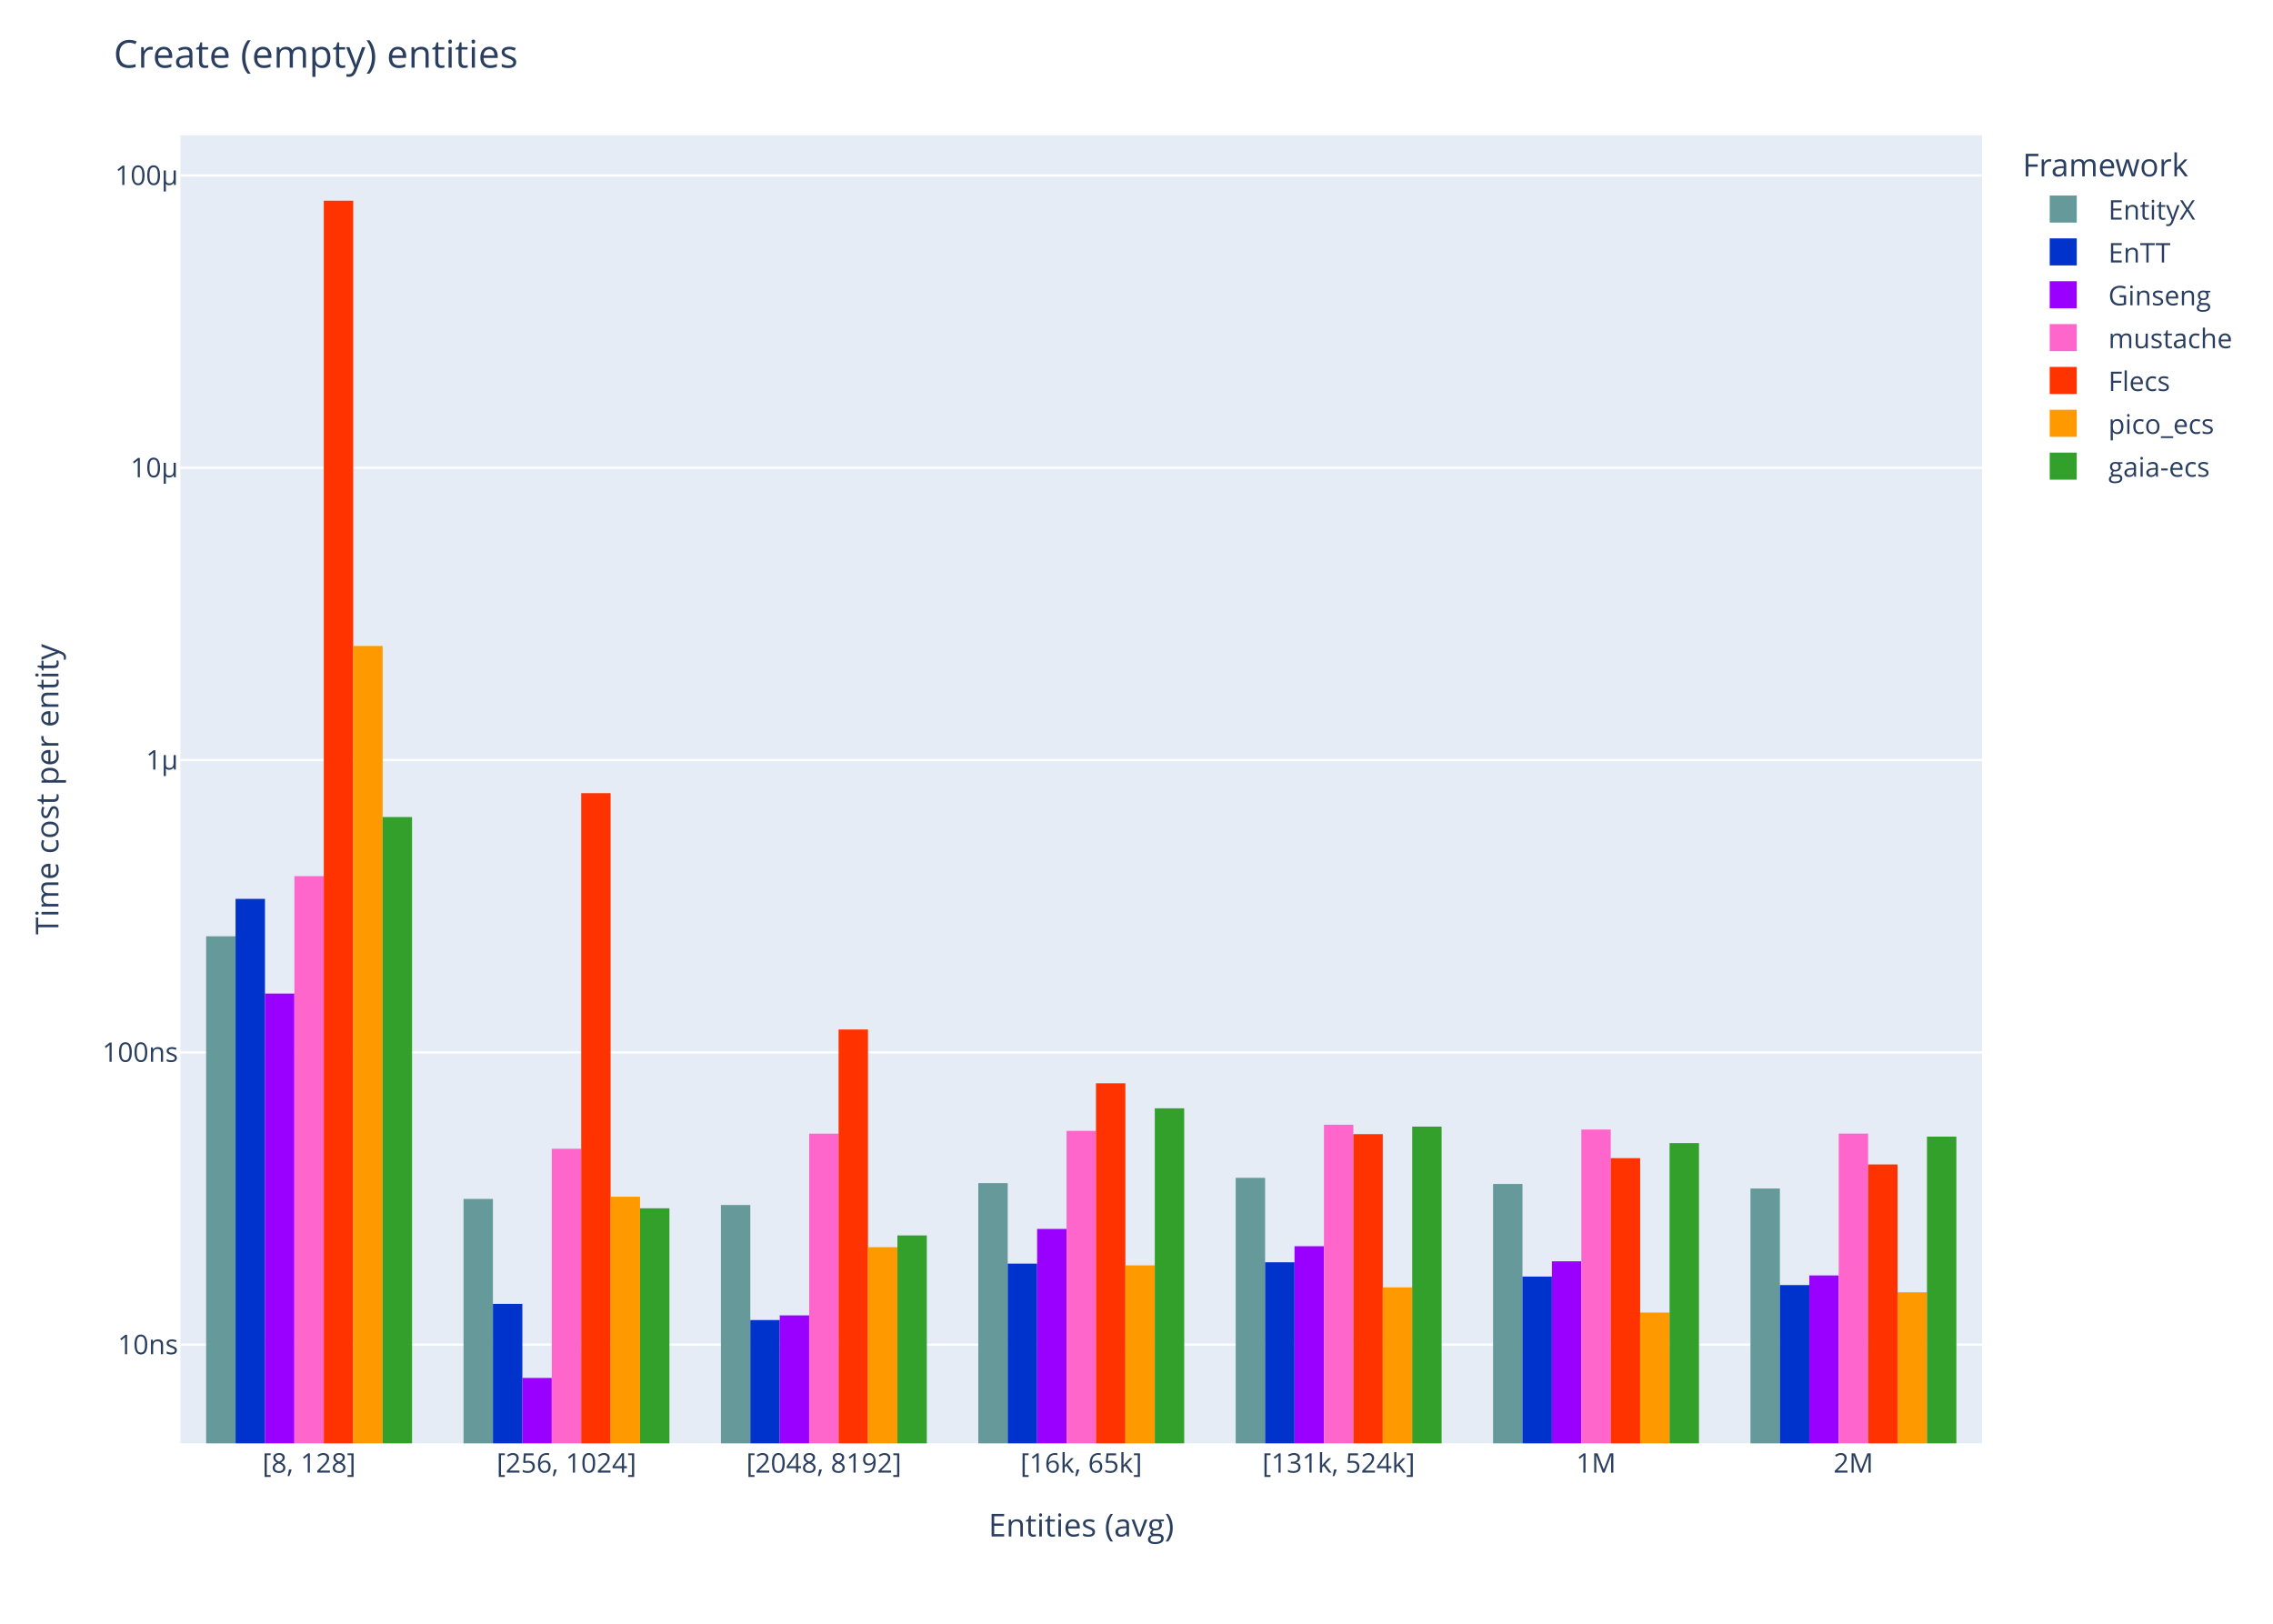
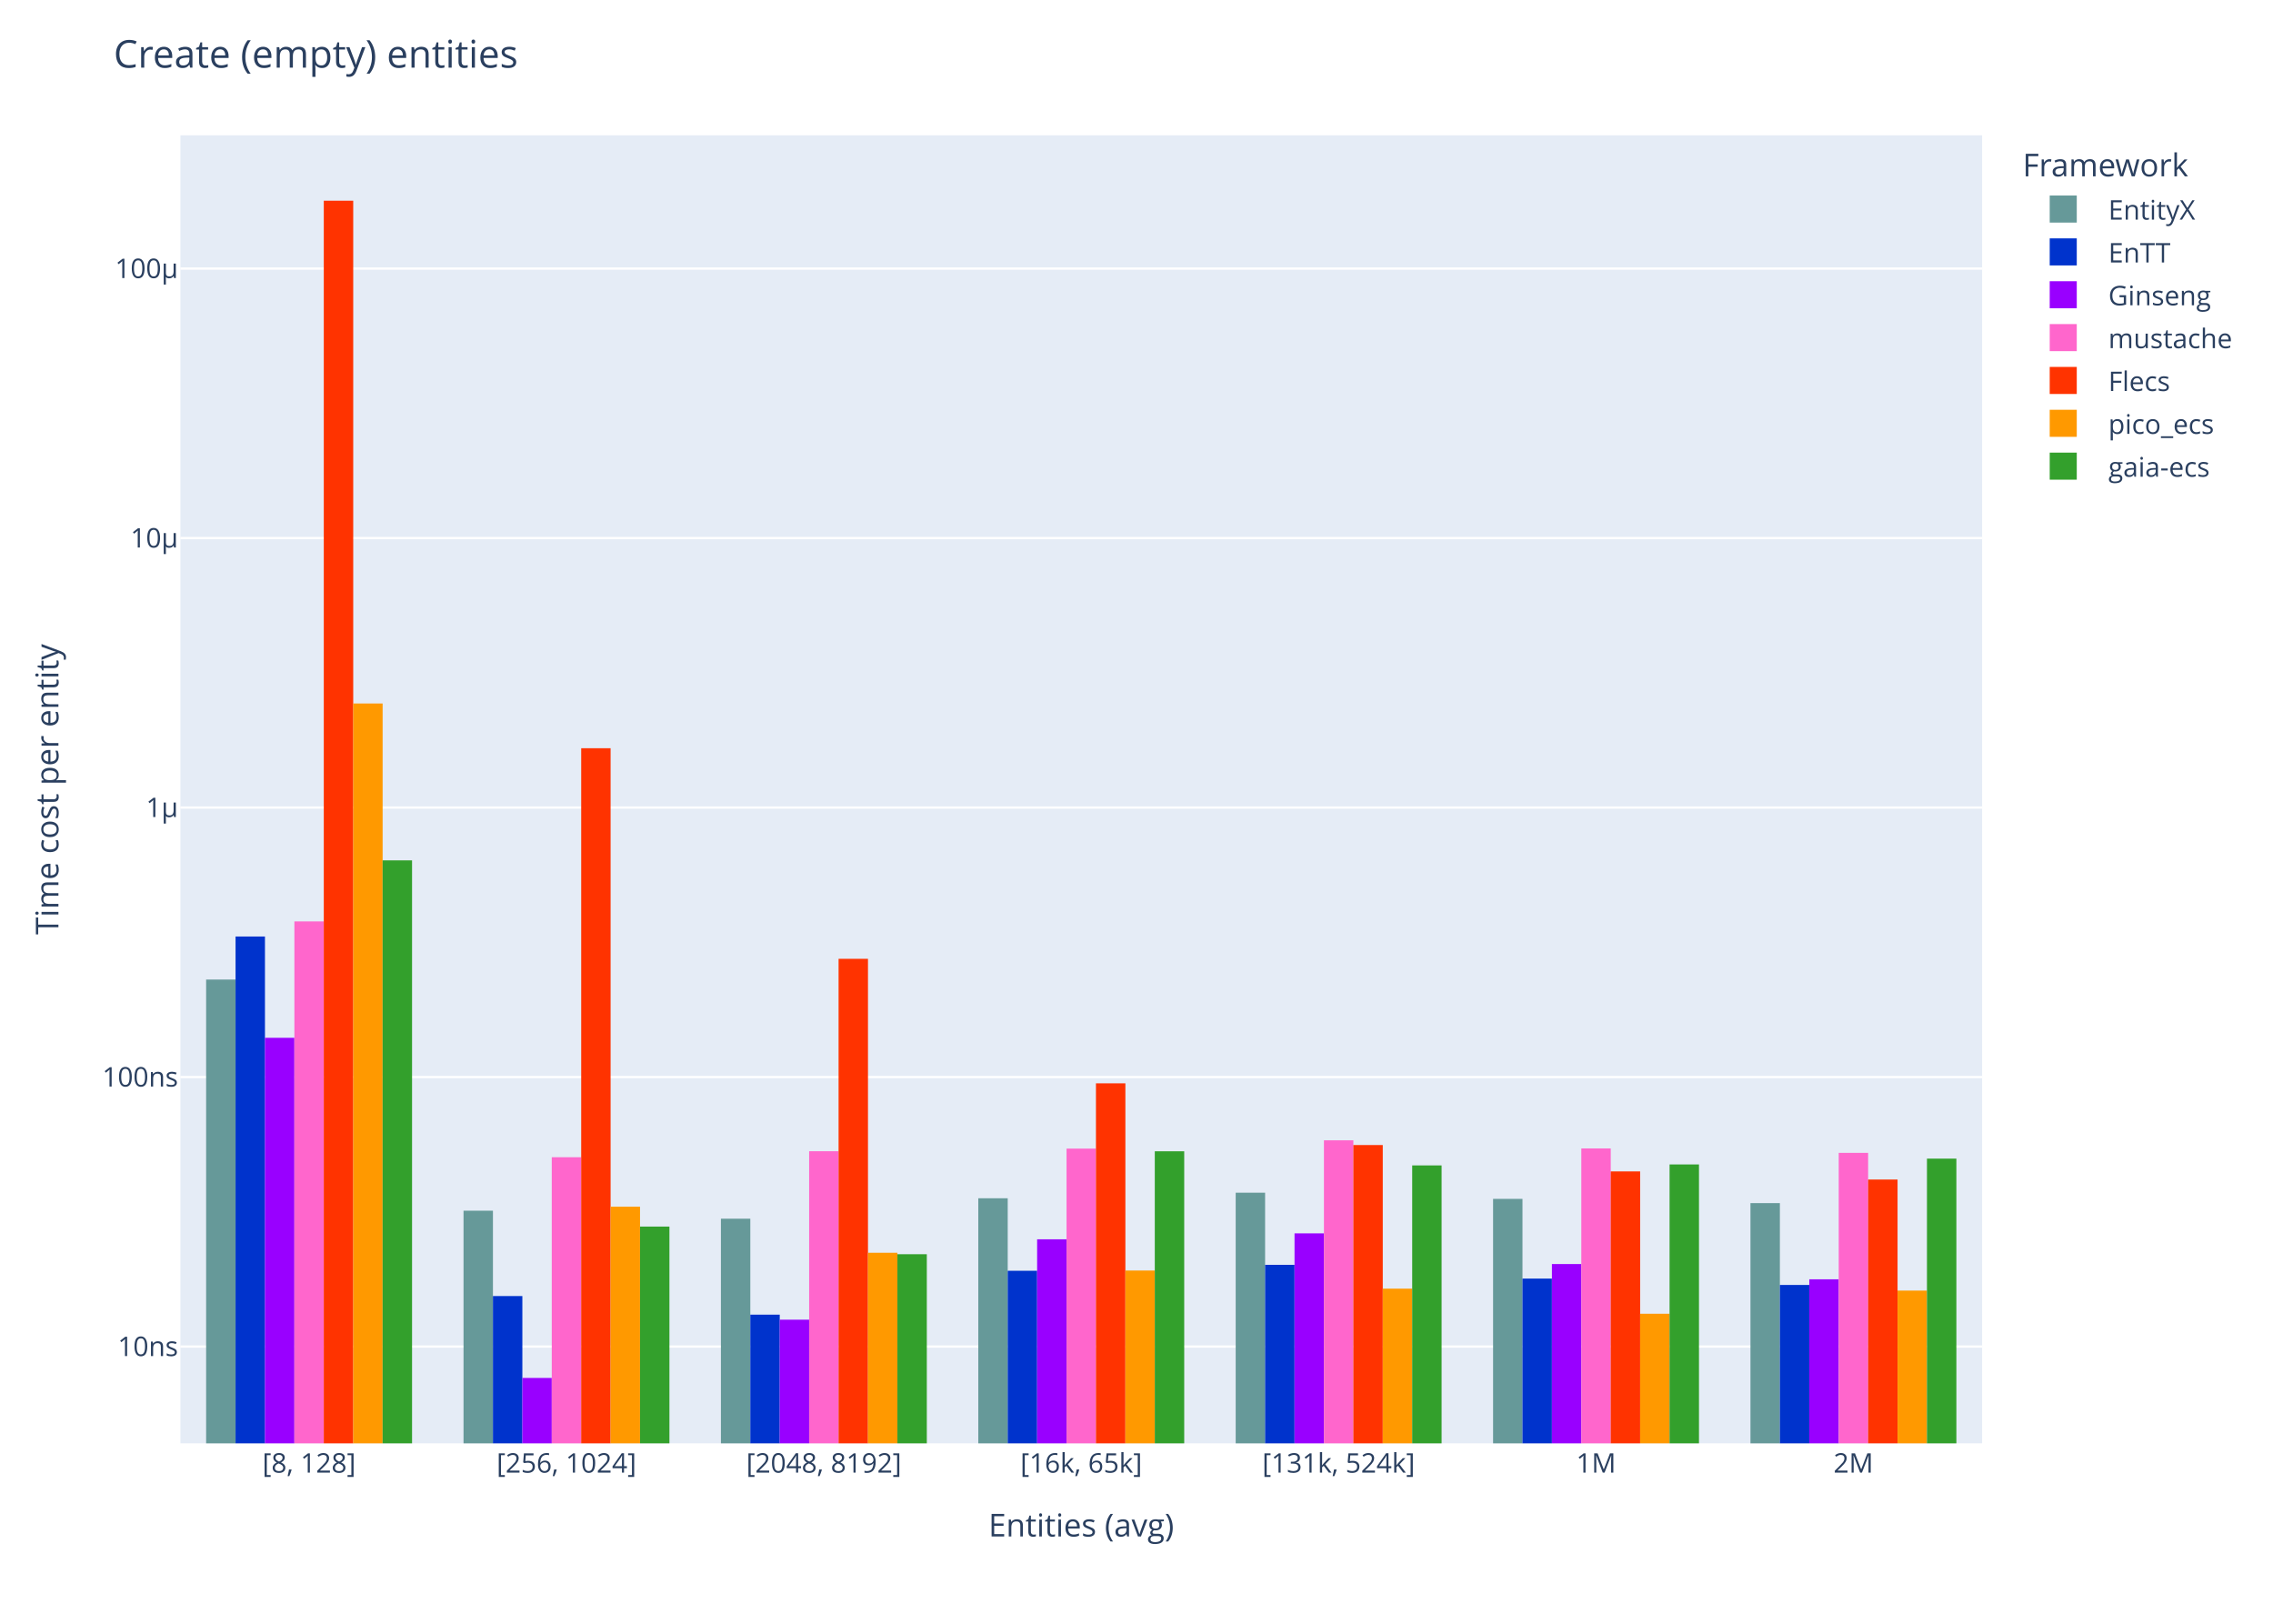
<svg xmlns="http://www.w3.org/2000/svg" class="main-svg" width="1008" height="720" style="" viewBox="0 0 1008 720">
  <rect x="0" y="0" width="1008" height="720" style="fill: rgb(255, 255, 255); fill-opacity: 1;" />
-   <defs id="defs-70e87d">
+   <defs id="defs-17eab4">
    <g class="clips">
-       <clipPath id="clip70e87dxyplot" class="plotclip">
+       <clipPath id="clip17eab4xyplot" class="plotclip">
        <rect width="799" height="580" />
      </clipPath>
-       <clipPath class="axesclip" id="clip70e87dx">
+       <clipPath class="axesclip" id="clip17eab4x">
        <rect x="80" y="0" width="799" height="720" />
      </clipPath>
-       <clipPath class="axesclip" id="clip70e87dy">
+       <clipPath class="axesclip" id="clip17eab4y">
        <rect x="0" y="60" width="1008" height="580" />
      </clipPath>
-       <clipPath class="axesclip" id="clip70e87dxy">
+       <clipPath class="axesclip" id="clip17eab4xy">
        <rect x="80" y="60" width="799" height="580" />
      </clipPath>
    </g>
    <g class="gradients" />
    <g class="patterns" />
  </defs>
  <g class="bglayer">
    <rect class="bg" x="80" y="60" width="799" height="580" style="fill: rgb(229, 236, 246); fill-opacity: 1; stroke-width: 0;" />
  </g>
  <g class="layer-below">
    <g class="imagelayer" />
    <g class="shapelayer" />
  </g>
  <g class="cartesianlayer">
    <g class="subplot xy">
      <g class="layer-subplot">
        <g class="shapelayer" />
        <g class="imagelayer" />
      </g>
      <g class="minor-gridlayer">
        <g class="x" />
        <g class="y" />
      </g>
      <g class="gridlayer">
        <g class="x" />
        <g class="y">
-           <path class="ygrid crisp" transform="translate(0,596.26)" d="M80,0h799" style="stroke: rgb(255, 255, 255); stroke-opacity: 1; stroke-width: 1px;" />
-           <path class="ygrid crisp" transform="translate(0,466.64)" d="M80,0h799" style="stroke: rgb(255, 255, 255); stroke-opacity: 1; stroke-width: 1px;" />
-           <path class="ygrid crisp" transform="translate(0,337.03)" d="M80,0h799" style="stroke: rgb(255, 255, 255); stroke-opacity: 1; stroke-width: 1px;" />
-           <path class="ygrid crisp" transform="translate(0,207.42)" d="M80,0h799" style="stroke: rgb(255, 255, 255); stroke-opacity: 1; stroke-width: 1px;" />
-           <path class="ygrid crisp" transform="translate(0,77.81)" d="M80,0h799" style="stroke: rgb(255, 255, 255); stroke-opacity: 1; stroke-width: 1px;" />
+           <path class="ygrid crisp" transform="translate(0,597.09)" d="M80,0h799" style="stroke: rgb(255, 255, 255); stroke-opacity: 1; stroke-width: 1px;" />
+           <path class="ygrid crisp" transform="translate(0,477.59)" d="M80,0h799" style="stroke: rgb(255, 255, 255); stroke-opacity: 1; stroke-width: 1px;" />
+           <path class="ygrid crisp" transform="translate(0,358.09)" d="M80,0h799" style="stroke: rgb(255, 255, 255); stroke-opacity: 1; stroke-width: 1px;" />
+           <path class="ygrid crisp" transform="translate(0,238.59)" d="M80,0h799" style="stroke: rgb(255, 255, 255); stroke-opacity: 1; stroke-width: 1px;" />
+           <path class="ygrid crisp" transform="translate(0,119.09)" d="M80,0h799" style="stroke: rgb(255, 255, 255); stroke-opacity: 1; stroke-width: 1px;" />
        </g>
      </g>
      <g class="zerolinelayer" />
      <g class="layer-between">
        <g class="shapelayer" />
        <g class="imagelayer" />
      </g>
      <path class="xlines-below" />
      <path class="ylines-below" />
      <g class="overlines-below" />
      <g class="xaxislayer-below" />
      <g class="yaxislayer-below" />
      <g class="overaxes-below" />
-       <g class="plot" transform="translate(80,60)" clip-path="url(#clip70e87dxyplot)">
-         <g class="barlayer mlayer">
-           <g class="trace bars" style="opacity: 1;">
-             <g class="points">
-               <g class="point">
-                 <path d="M11.41,6090V355.17H24.46V6090Z" style="vector-effect: none; opacity: 1; stroke-width: 0px; fill: rgb(102, 153, 153); fill-opacity: 1;" />
-               </g>
-               <g class="point">
-                 <path d="M125.56,6090V471.64H138.6V6090Z" style="vector-effect: none; opacity: 1; stroke-width: 0px; fill: rgb(102, 153, 153); fill-opacity: 1;" />
-               </g>
-               <g class="point">
-                 <path d="M239.7,6090V474.31H252.74V6090Z" style="vector-effect: none; opacity: 1; stroke-width: 0px; fill: rgb(102, 153, 153); fill-opacity: 1;" />
-               </g>
-               <g class="point">
-                 <path d="M353.84,6090V464.61H366.89V6090Z" style="vector-effect: none; opacity: 1; stroke-width: 0px; fill: rgb(102, 153, 153); fill-opacity: 1;" />
-               </g>
-               <g class="point">
-                 <path d="M467.99,6090V462.28H481.03V6090Z" style="vector-effect: none; opacity: 1; stroke-width: 0px; fill: rgb(102, 153, 153); fill-opacity: 1;" />
-               </g>
-               <g class="point">
-                 <path d="M582.13,6090V464.98H595.17V6090Z" style="vector-effect: none; opacity: 1; stroke-width: 0px; fill: rgb(102, 153, 153); fill-opacity: 1;" />
-               </g>
-               <g class="point">
-                 <path d="M696.27,6090V467H709.32V6090Z" style="vector-effect: none; opacity: 1; stroke-width: 0px; fill: rgb(102, 153, 153); fill-opacity: 1;" />
-               </g>
-             </g>
-           </g>
-           <g class="trace bars" style="opacity: 1;">
-             <g class="points">
-               <g class="point">
-                 <path d="M24.46,6090V338.57H37.5V6090Z" style="vector-effect: none; opacity: 1; stroke-width: 0px; fill: rgb(0, 51, 204); fill-opacity: 1;" />
-               </g>
-               <g class="point">
-                 <path d="M138.6,6090V518.17H151.65V6090Z" style="vector-effect: none; opacity: 1; stroke-width: 0px; fill: rgb(0, 51, 204); fill-opacity: 1;" />
-               </g>
-               <g class="point">
-                 <path d="M252.74,6090V525.33H265.79V6090Z" style="vector-effect: none; opacity: 1; stroke-width: 0px; fill: rgb(0, 51, 204); fill-opacity: 1;" />
-               </g>
-               <g class="point">
-                 <path d="M366.89,6090V500.32H379.93V6090Z" style="vector-effect: none; opacity: 1; stroke-width: 0px; fill: rgb(0, 51, 204); fill-opacity: 1;" />
-               </g>
-               <g class="point">
-                 <path d="M481.03,6090V499.71H494.08V6090Z" style="vector-effect: none; opacity: 1; stroke-width: 0px; fill: rgb(0, 51, 204); fill-opacity: 1;" />
-               </g>
-               <g class="point">
-                 <path d="M595.17,6090V506.07H608.22V6090Z" style="vector-effect: none; opacity: 1; stroke-width: 0px; fill: rgb(0, 51, 204); fill-opacity: 1;" />
-               </g>
-               <g class="point">
-                 <path d="M709.32,6090V509.82H722.36V6090Z" style="vector-effect: none; opacity: 1; stroke-width: 0px; fill: rgb(0, 51, 204); fill-opacity: 1;" />
-               </g>
-             </g>
-           </g>
-           <g class="trace bars" style="opacity: 1;">
-             <g class="points">
-               <g class="point">
-                 <path d="M37.5,6090V380.56H50.55V6090Z" style="vector-effect: none; opacity: 1; stroke-width: 0px; fill: rgb(153, 0, 255); fill-opacity: 1;" />
-               </g>
-               <g class="point">
-                 <path d="M151.65,6090V551H164.69V6090Z" style="vector-effect: none; opacity: 1; stroke-width: 0px; fill: rgb(153, 0, 255); fill-opacity: 1;" />
-               </g>
-               <g class="point">
-                 <path d="M265.79,6090V523.27H278.83V6090Z" style="vector-effect: none; opacity: 1; stroke-width: 0px; fill: rgb(153, 0, 255); fill-opacity: 1;" />
-               </g>
-               <g class="point">
-                 <path d="M379.93,6090V484.95H392.98V6090Z" style="vector-effect: none; opacity: 1; stroke-width: 0px; fill: rgb(153, 0, 255); fill-opacity: 1;" />
-               </g>
-               <g class="point">
-                 <path d="M494.08,6090V492.59H507.12V6090Z" style="vector-effect: none; opacity: 1; stroke-width: 0px; fill: rgb(153, 0, 255); fill-opacity: 1;" />
-               </g>
-               <g class="point">
-                 <path d="M608.22,6090V499.29H621.26V6090Z" style="vector-effect: none; opacity: 1; stroke-width: 0px; fill: rgb(153, 0, 255); fill-opacity: 1;" />
-               </g>
-               <g class="point">
-                 <path d="M722.36,6090V505.55H735.41V6090Z" style="vector-effect: none; opacity: 1; stroke-width: 0px; fill: rgb(153, 0, 255); fill-opacity: 1;" />
-               </g>
-             </g>
-           </g>
-           <g class="trace bars" style="opacity: 1;">
-             <g class="points">
-               <g class="point">
-                 <path d="M50.55,6090V328.49H63.59V6090Z" style="vector-effect: none; opacity: 1; stroke-width: 0px; fill: rgb(255, 102, 204); fill-opacity: 1;" />
-               </g>
-               <g class="point">
-                 <path d="M164.69,6090V449.38H177.74V6090Z" style="vector-effect: none; opacity: 1; stroke-width: 0px; fill: rgb(255, 102, 204); fill-opacity: 1;" />
-               </g>
-               <g class="point">
-                 <path d="M278.83,6090V442.68H291.88V6090Z" style="vector-effect: none; opacity: 1; stroke-width: 0px; fill: rgb(255, 102, 204); fill-opacity: 1;" />
-               </g>
-               <g class="point">
-                 <path d="M392.98,6090V441.45H406.02V6090Z" style="vector-effect: none; opacity: 1; stroke-width: 0px; fill: rgb(255, 102, 204); fill-opacity: 1;" />
-               </g>
-               <g class="point">
-                 <path d="M507.12,6090V438.72H520.17V6090Z" style="vector-effect: none; opacity: 1; stroke-width: 0px; fill: rgb(255, 102, 204); fill-opacity: 1;" />
-               </g>
-               <g class="point">
-                 <path d="M621.26,6090V440.85H634.31V6090Z" style="vector-effect: none; opacity: 1; stroke-width: 0px; fill: rgb(255, 102, 204); fill-opacity: 1;" />
-               </g>
-               <g class="point">
-                 <path d="M735.41,6090V442.66H748.45V6090Z" style="vector-effect: none; opacity: 1; stroke-width: 0px; fill: rgb(255, 102, 204); fill-opacity: 1;" />
-               </g>
-             </g>
-           </g>
-           <g class="trace bars" style="opacity: 1;">
-             <g class="points">
-               <g class="point">
-                 <path d="M63.59,6090V29H76.64V6090Z" style="vector-effect: none; opacity: 1; stroke-width: 0px; fill: rgb(255, 51, 0); fill-opacity: 1;" />
-               </g>
-               <g class="point">
-                 <path d="M177.74,6090V291.69H190.78V6090Z" style="vector-effect: none; opacity: 1; stroke-width: 0px; fill: rgb(255, 51, 0); fill-opacity: 1;" />
-               </g>
-               <g class="point">
-                 <path d="M291.88,6090V396.51H304.92V6090Z" style="vector-effect: none; opacity: 1; stroke-width: 0px; fill: rgb(255, 51, 0); fill-opacity: 1;" />
-               </g>
-               <g class="point">
-                 <path d="M406.02,6090V420.34H419.07V6090Z" style="vector-effect: none; opacity: 1; stroke-width: 0px; fill: rgb(255, 51, 0); fill-opacity: 1;" />
-               </g>
-               <g class="point">
-                 <path d="M520.17,6090V442.9H533.21V6090Z" style="vector-effect: none; opacity: 1; stroke-width: 0px; fill: rgb(255, 51, 0); fill-opacity: 1;" />
-               </g>
-               <g class="point">
-                 <path d="M634.31,6090V453.55H647.35V6090Z" style="vector-effect: none; opacity: 1; stroke-width: 0px; fill: rgb(255, 51, 0); fill-opacity: 1;" />
-               </g>
-               <g class="point">
-                 <path d="M748.45,6090V456.34H761.5V6090Z" style="vector-effect: none; opacity: 1; stroke-width: 0px; fill: rgb(255, 51, 0); fill-opacity: 1;" />
-               </g>
-             </g>
-           </g>
-           <g class="trace bars" style="opacity: 1;">
-             <g class="points">
-               <g class="point">
-                 <path d="M76.64,6090V226.42H89.68V6090Z" style="vector-effect: none; opacity: 1; stroke-width: 0px; fill: rgb(255, 153, 0); fill-opacity: 1;" />
-               </g>
-               <g class="point">
-                 <path d="M190.78,6090V470.64H203.83V6090Z" style="vector-effect: none; opacity: 1; stroke-width: 0px; fill: rgb(255, 153, 0); fill-opacity: 1;" />
-               </g>
-               <g class="point">
-                 <path d="M304.92,6090V493.04H317.97V6090Z" style="vector-effect: none; opacity: 1; stroke-width: 0px; fill: rgb(255, 153, 0); fill-opacity: 1;" />
-               </g>
-               <g class="point">
-                 <path d="M419.07,6090V501.1H432.11V6090Z" style="vector-effect: none; opacity: 1; stroke-width: 0px; fill: rgb(255, 153, 0); fill-opacity: 1;" />
-               </g>
-               <g class="point">
-                 <path d="M533.21,6090V510.85H546.26V6090Z" style="vector-effect: none; opacity: 1; stroke-width: 0px; fill: rgb(255, 153, 0); fill-opacity: 1;" />
-               </g>
-               <g class="point">
-                 <path d="M647.35,6090V522.01H660.4V6090Z" style="vector-effect: none; opacity: 1; stroke-width: 0px; fill: rgb(255, 153, 0); fill-opacity: 1;" />
-               </g>
-               <g class="point">
-                 <path d="M761.5,6090V513.04H774.54V6090Z" style="vector-effect: none; opacity: 1; stroke-width: 0px; fill: rgb(255, 153, 0); fill-opacity: 1;" />
-               </g>
-             </g>
-           </g>
-           <g class="trace bars" style="opacity: 1;">
-             <g class="points">
-               <g class="point">
-                 <path d="M89.68,6090V302.28H102.73V6090Z" style="vector-effect: none; opacity: 1; stroke-width: 0px; fill: rgb(51, 160, 44); fill-opacity: 1;" />
-               </g>
-               <g class="point">
-                 <path d="M203.83,6090V475.78H216.87V6090Z" style="vector-effect: none; opacity: 1; stroke-width: 0px; fill: rgb(51, 160, 44); fill-opacity: 1;" />
-               </g>
-               <g class="point">
-                 <path d="M317.97,6090V487.82H331.01V6090Z" style="vector-effect: none; opacity: 1; stroke-width: 0px; fill: rgb(51, 160, 44); fill-opacity: 1;" />
-               </g>
-               <g class="point">
-                 <path d="M432.11,6090V431.44H445.16V6090Z" style="vector-effect: none; opacity: 1; stroke-width: 0px; fill: rgb(51, 160, 44); fill-opacity: 1;" />
-               </g>
-               <g class="point">
-                 <path d="M546.26,6090V439.57H559.3V6090Z" style="vector-effect: none; opacity: 1; stroke-width: 0px; fill: rgb(51, 160, 44); fill-opacity: 1;" />
-               </g>
-               <g class="point">
-                 <path d="M660.4,6090V446.87H673.44V6090Z" style="vector-effect: none; opacity: 1; stroke-width: 0px; fill: rgb(51, 160, 44); fill-opacity: 1;" />
-               </g>
-               <g class="point">
-                 <path d="M774.54,6090V444.01H787.59V6090Z" style="vector-effect: none; opacity: 1; stroke-width: 0px; fill: rgb(51, 160, 44); fill-opacity: 1;" />
-               </g>
-             </g>
-           </g>
-         </g>
-       </g>
-       <g class="overplot" />
+       <g class="overplot">
+         <g class="xy" transform="translate(80,60)" clip-path="url(#clip17eab4xyplot)">
+           <g class="barlayer mlayer">
+             <g class="trace bars" style="opacity: 1;">
+               <g class="points">
+                 <g class="point">
+                   <path d="M11.41,6090V374.36H24.46V6090Z" style="vector-effect: none; opacity: 1; stroke-width: 0px; fill: rgb(102, 153, 153); fill-opacity: 1;" />
+                 </g>
+                 <g class="point">
+                   <path d="M125.56,6090V476.84H138.6V6090Z" style="vector-effect: none; opacity: 1; stroke-width: 0px; fill: rgb(102, 153, 153); fill-opacity: 1;" />
+                 </g>
+                 <g class="point">
+                   <path d="M239.7,6090V480.4H252.74V6090Z" style="vector-effect: none; opacity: 1; stroke-width: 0px; fill: rgb(102, 153, 153); fill-opacity: 1;" />
+                 </g>
+                 <g class="point">
+                   <path d="M353.84,6090V471.35H366.89V6090Z" style="vector-effect: none; opacity: 1; stroke-width: 0px; fill: rgb(102, 153, 153); fill-opacity: 1;" />
+                 </g>
+                 <g class="point">
+                   <path d="M467.99,6090V468.86H481.03V6090Z" style="vector-effect: none; opacity: 1; stroke-width: 0px; fill: rgb(102, 153, 153); fill-opacity: 1;" />
+                 </g>
+                 <g class="point">
+                   <path d="M582.13,6090V471.61H595.17V6090Z" style="vector-effect: none; opacity: 1; stroke-width: 0px; fill: rgb(102, 153, 153); fill-opacity: 1;" />
+                 </g>
+                 <g class="point">
+                   <path d="M696.27,6090V473.48H709.32V6090Z" style="vector-effect: none; opacity: 1; stroke-width: 0px; fill: rgb(102, 153, 153); fill-opacity: 1;" />
+                 </g>
+               </g>
+             </g>
+             <g class="trace bars" style="opacity: 1;">
+               <g class="points">
+                 <g class="point">
+                   <path d="M24.46,6090V355.27H37.5V6090Z" style="vector-effect: none; opacity: 1; stroke-width: 0px; fill: rgb(0, 51, 204); fill-opacity: 1;" />
+                 </g>
+                 <g class="point">
+                   <path d="M138.6,6090V514.7H151.65V6090Z" style="vector-effect: none; opacity: 1; stroke-width: 0px; fill: rgb(0, 51, 204); fill-opacity: 1;" />
+                 </g>
+                 <g class="point">
+                   <path d="M252.74,6090V522.94H265.79V6090Z" style="vector-effect: none; opacity: 1; stroke-width: 0px; fill: rgb(0, 51, 204); fill-opacity: 1;" />
+                 </g>
+                 <g class="point">
+                   <path d="M366.89,6090V503.48H379.93V6090Z" style="vector-effect: none; opacity: 1; stroke-width: 0px; fill: rgb(0, 51, 204); fill-opacity: 1;" />
+                 </g>
+                 <g class="point">
+                   <path d="M481.03,6090V500.85H494.08V6090Z" style="vector-effect: none; opacity: 1; stroke-width: 0px; fill: rgb(0, 51, 204); fill-opacity: 1;" />
+                 </g>
+                 <g class="point">
+                   <path d="M595.17,6090V506.95H608.22V6090Z" style="vector-effect: none; opacity: 1; stroke-width: 0px; fill: rgb(0, 51, 204); fill-opacity: 1;" />
+                 </g>
+                 <g class="point">
+                   <path d="M709.32,6090V509.77H722.36V6090Z" style="vector-effect: none; opacity: 1; stroke-width: 0px; fill: rgb(0, 51, 204); fill-opacity: 1;" />
+                 </g>
+               </g>
+             </g>
+             <g class="trace bars" style="opacity: 1;">
+               <g class="points">
+                 <g class="point">
+                   <path d="M37.5,6090V400.19H50.55V6090Z" style="vector-effect: none; opacity: 1; stroke-width: 0px; fill: rgb(153, 0, 255); fill-opacity: 1;" />
+                 </g>
+                 <g class="point">
+                   <path d="M151.65,6090V551H164.69V6090Z" style="vector-effect: none; opacity: 1; stroke-width: 0px; fill: rgb(153, 0, 255); fill-opacity: 1;" />
+                 </g>
+                 <g class="point">
+                   <path d="M265.79,6090V525.19H278.83V6090Z" style="vector-effect: none; opacity: 1; stroke-width: 0px; fill: rgb(153, 0, 255); fill-opacity: 1;" />
+                 </g>
+                 <g class="point">
+                   <path d="M379.93,6090V489.54H392.98V6090Z" style="vector-effect: none; opacity: 1; stroke-width: 0px; fill: rgb(153, 0, 255); fill-opacity: 1;" />
+                 </g>
+                 <g class="point">
+                   <path d="M494.08,6090V486.89H507.12V6090Z" style="vector-effect: none; opacity: 1; stroke-width: 0px; fill: rgb(153, 0, 255); fill-opacity: 1;" />
+                 </g>
+                 <g class="point">
+                   <path d="M608.22,6090V500.51H621.26V6090Z" style="vector-effect: none; opacity: 1; stroke-width: 0px; fill: rgb(153, 0, 255); fill-opacity: 1;" />
+                 </g>
+                 <g class="point">
+                   <path d="M722.36,6090V507.28H735.41V6090Z" style="vector-effect: none; opacity: 1; stroke-width: 0px; fill: rgb(153, 0, 255); fill-opacity: 1;" />
+                 </g>
+               </g>
+             </g>
+             <g class="trace bars" style="opacity: 1;">
+               <g class="points">
+                 <g class="point">
+                   <path d="M50.55,6090V348.58H63.59V6090Z" style="vector-effect: none; opacity: 1; stroke-width: 0px; fill: rgb(255, 102, 204); fill-opacity: 1;" />
+                 </g>
+                 <g class="point">
+                   <path d="M164.69,6090V453.15H177.74V6090Z" style="vector-effect: none; opacity: 1; stroke-width: 0px; fill: rgb(255, 102, 204); fill-opacity: 1;" />
+                 </g>
+                 <g class="point">
+                   <path d="M278.83,6090V450.49H291.88V6090Z" style="vector-effect: none; opacity: 1; stroke-width: 0px; fill: rgb(255, 102, 204); fill-opacity: 1;" />
+                 </g>
+                 <g class="point">
+                   <path d="M392.98,6090V449.31H406.02V6090Z" style="vector-effect: none; opacity: 1; stroke-width: 0px; fill: rgb(255, 102, 204); fill-opacity: 1;" />
+                 </g>
+                 <g class="point">
+                   <path d="M507.12,6090V445.64H520.17V6090Z" style="vector-effect: none; opacity: 1; stroke-width: 0px; fill: rgb(255, 102, 204); fill-opacity: 1;" />
+                 </g>
+                 <g class="point">
+                   <path d="M621.26,6090V449.24H634.31V6090Z" style="vector-effect: none; opacity: 1; stroke-width: 0px; fill: rgb(255, 102, 204); fill-opacity: 1;" />
+                 </g>
+                 <g class="point">
+                   <path d="M735.41,6090V451.2H748.45V6090Z" style="vector-effect: none; opacity: 1; stroke-width: 0px; fill: rgb(255, 102, 204); fill-opacity: 1;" />
+                 </g>
+               </g>
+             </g>
+             <g class="trace bars" style="opacity: 1;">
+               <g class="points">
+                 <g class="point">
+                   <path d="M63.59,6090V29H76.64V6090Z" style="vector-effect: none; opacity: 1; stroke-width: 0px; fill: rgb(255, 51, 0); fill-opacity: 1;" />
+                 </g>
+                 <g class="point">
+                   <path d="M177.74,6090V271.78H190.78V6090Z" style="vector-effect: none; opacity: 1; stroke-width: 0px; fill: rgb(255, 51, 0); fill-opacity: 1;" />
+                 </g>
+                 <g class="point">
+                   <path d="M291.88,6090V365.15H304.92V6090Z" style="vector-effect: none; opacity: 1; stroke-width: 0px; fill: rgb(255, 51, 0); fill-opacity: 1;" />
+                 </g>
+                 <g class="point">
+                   <path d="M406.02,6090V420.38H419.07V6090Z" style="vector-effect: none; opacity: 1; stroke-width: 0px; fill: rgb(255, 51, 0); fill-opacity: 1;" />
+                 </g>
+                 <g class="point">
+                   <path d="M520.17,6090V447.74H533.21V6090Z" style="vector-effect: none; opacity: 1; stroke-width: 0px; fill: rgb(255, 51, 0); fill-opacity: 1;" />
+                 </g>
+                 <g class="point">
+                   <path d="M634.31,6090V459.42H647.35V6090Z" style="vector-effect: none; opacity: 1; stroke-width: 0px; fill: rgb(255, 51, 0); fill-opacity: 1;" />
+                 </g>
+                 <g class="point">
+                   <path d="M748.45,6090V463.03H761.5V6090Z" style="vector-effect: none; opacity: 1; stroke-width: 0px; fill: rgb(255, 51, 0); fill-opacity: 1;" />
+                 </g>
+               </g>
+             </g>
+             <g class="trace bars" style="opacity: 1;">
+               <g class="points">
+                 <g class="point">
+                   <path d="M76.64,6090V251.94H89.68V6090Z" style="vector-effect: none; opacity: 1; stroke-width: 0px; fill: rgb(255, 153, 0); fill-opacity: 1;" />
+                 </g>
+                 <g class="point">
+                   <path d="M190.78,6090V475.07H203.83V6090Z" style="vector-effect: none; opacity: 1; stroke-width: 0px; fill: rgb(255, 153, 0); fill-opacity: 1;" />
+                 </g>
+                 <g class="point">
+                   <path d="M304.92,6090V495.5H317.97V6090Z" style="vector-effect: none; opacity: 1; stroke-width: 0px; fill: rgb(255, 153, 0); fill-opacity: 1;" />
+                 </g>
+                 <g class="point">
+                   <path d="M419.07,6090V503.37H432.11V6090Z" style="vector-effect: none; opacity: 1; stroke-width: 0px; fill: rgb(255, 153, 0); fill-opacity: 1;" />
+                 </g>
+                 <g class="point">
+                   <path d="M533.21,6090V511.41H546.26V6090Z" style="vector-effect: none; opacity: 1; stroke-width: 0px; fill: rgb(255, 153, 0); fill-opacity: 1;" />
+                 </g>
+                 <g class="point">
+                   <path d="M647.35,6090V522.55H660.4V6090Z" style="vector-effect: none; opacity: 1; stroke-width: 0px; fill: rgb(255, 153, 0); fill-opacity: 1;" />
+                 </g>
+                 <g class="point">
+                   <path d="M761.5,6090V512.27H774.54V6090Z" style="vector-effect: none; opacity: 1; stroke-width: 0px; fill: rgb(255, 153, 0); fill-opacity: 1;" />
+                 </g>
+               </g>
+             </g>
+             <g class="trace bars" style="opacity: 1;">
+               <g class="points">
+                 <g class="point">
+                   <path d="M89.68,6090V321.51H102.73V6090Z" style="vector-effect: none; opacity: 1; stroke-width: 0px; fill: rgb(51, 160, 44); fill-opacity: 1;" />
+                 </g>
+                 <g class="point">
+                   <path d="M203.83,6090V483.88H216.87V6090Z" style="vector-effect: none; opacity: 1; stroke-width: 0px; fill: rgb(51, 160, 44); fill-opacity: 1;" />
+                 </g>
+                 <g class="point">
+                   <path d="M317.97,6090V496.16H331.01V6090Z" style="vector-effect: none; opacity: 1; stroke-width: 0px; fill: rgb(51, 160, 44); fill-opacity: 1;" />
+                 </g>
+                 <g class="point">
+                   <path d="M432.11,6090V450.51H445.16V6090Z" style="vector-effect: none; opacity: 1; stroke-width: 0px; fill: rgb(51, 160, 44); fill-opacity: 1;" />
+                 </g>
+                 <g class="point">
+                   <path d="M546.26,6090V456.76H559.3V6090Z" style="vector-effect: none; opacity: 1; stroke-width: 0px; fill: rgb(51, 160, 44); fill-opacity: 1;" />
+                 </g>
+                 <g class="point">
+                   <path d="M660.4,6090V456.33H673.44V6090Z" style="vector-effect: none; opacity: 1; stroke-width: 0px; fill: rgb(51, 160, 44); fill-opacity: 1;" />
+                 </g>
+                 <g class="point">
+                   <path d="M774.54,6090V453.76H787.59V6090Z" style="vector-effect: none; opacity: 1; stroke-width: 0px; fill: rgb(51, 160, 44); fill-opacity: 1;" />
+                 </g>
+               </g>
+             </g>
+           </g>
+         </g>
+       </g>
      <path class="xlines-above crisp" d="M0,0" style="fill: none;" />
      <path class="ylines-above crisp" d="M0,0" style="fill: none;" />
      <g class="overlines-above" />
      <g class="xaxislayer-above">
        <g class="xtick">
          <text text-anchor="middle" x="0" y="653" transform="translate(137.07,0)" style="font-family: 'Open Sans', verdana, arial, sans-serif; font-size: 12px; fill: rgb(42, 63, 95); fill-opacity: 1; white-space: pre; opacity: 1;">[8, 128]</text>
        </g>
        <g class="xtick">
          <text text-anchor="middle" x="0" y="653" transform="translate(251.21,0)" style="font-family: 'Open Sans', verdana, arial, sans-serif; font-size: 12px; fill: rgb(42, 63, 95); fill-opacity: 1; white-space: pre; opacity: 1;">[256, 1024]</text>
        </g>
        <g class="xtick">
          <text text-anchor="middle" x="0" y="653" transform="translate(365.36,0)" style="font-family: 'Open Sans', verdana, arial, sans-serif; font-size: 12px; fill: rgb(42, 63, 95); fill-opacity: 1; white-space: pre; opacity: 1;">[2048, 8192]</text>
        </g>
        <g class="xtick">
          <text text-anchor="middle" x="0" y="653" transform="translate(479.5,0)" style="font-family: 'Open Sans', verdana, arial, sans-serif; font-size: 12px; fill: rgb(42, 63, 95); fill-opacity: 1; white-space: pre; opacity: 1;">[16k, 65k]</text>
        </g>
        <g class="xtick">
          <text text-anchor="middle" x="0" y="653" transform="translate(593.64,0)" style="font-family: 'Open Sans', verdana, arial, sans-serif; font-size: 12px; fill: rgb(42, 63, 95); fill-opacity: 1; white-space: pre; opacity: 1;">[131k, 524k]</text>
        </g>
        <g class="xtick">
          <text text-anchor="middle" x="0" y="653" transform="translate(707.79,0)" style="font-family: 'Open Sans', verdana, arial, sans-serif; font-size: 12px; fill: rgb(42, 63, 95); fill-opacity: 1; white-space: pre; opacity: 1;">1M</text>
        </g>
        <g class="xtick">
          <text text-anchor="middle" x="0" y="653" transform="translate(821.93,0)" style="font-family: 'Open Sans', verdana, arial, sans-serif; font-size: 12px; fill: rgb(42, 63, 95); fill-opacity: 1; white-space: pre; opacity: 1;">2M</text>
        </g>
      </g>
      <g class="yaxislayer-above">
        <g class="ytick">
-           <text text-anchor="end" x="79" y="4.2" transform="translate(0,596.26)" style="font-family: 'Open Sans', verdana, arial, sans-serif; font-size: 12px; fill: rgb(42, 63, 95); fill-opacity: 1; white-space: pre; opacity: 1;">10ns</text>
+           <text text-anchor="end" x="79" y="4.2" transform="translate(0,597.09)" style="font-family: 'Open Sans', verdana, arial, sans-serif; font-size: 12px; fill: rgb(42, 63, 95); fill-opacity: 1; white-space: pre; opacity: 1;">10ns</text>
        </g>
        <g class="ytick">
-           <text text-anchor="end" x="79" y="4.2" style="font-family: 'Open Sans', verdana, arial, sans-serif; font-size: 12px; fill: rgb(42, 63, 95); fill-opacity: 1; white-space: pre; opacity: 1;" transform="translate(0,466.64)">100ns</text>
+           <text text-anchor="end" x="79" y="4.2" style="font-family: 'Open Sans', verdana, arial, sans-serif; font-size: 12px; fill: rgb(42, 63, 95); fill-opacity: 1; white-space: pre; opacity: 1;" transform="translate(0,477.59)">100ns</text>
        </g>
        <g class="ytick">
-           <text text-anchor="end" x="79" y="4.2" style="font-family: 'Open Sans', verdana, arial, sans-serif; font-size: 12px; fill: rgb(42, 63, 95); fill-opacity: 1; white-space: pre; opacity: 1;" transform="translate(0,337.03)">1µ</text>
+           <text text-anchor="end" x="79" y="4.2" style="font-family: 'Open Sans', verdana, arial, sans-serif; font-size: 12px; fill: rgb(42, 63, 95); fill-opacity: 1; white-space: pre; opacity: 1;" transform="translate(0,358.09)">1µ</text>
        </g>
        <g class="ytick">
-           <text text-anchor="end" x="79" y="4.2" style="font-family: 'Open Sans', verdana, arial, sans-serif; font-size: 12px; fill: rgb(42, 63, 95); fill-opacity: 1; white-space: pre; opacity: 1;" transform="translate(0,207.42)">10µ</text>
+           <text text-anchor="end" x="79" y="4.2" style="font-family: 'Open Sans', verdana, arial, sans-serif; font-size: 12px; fill: rgb(42, 63, 95); fill-opacity: 1; white-space: pre; opacity: 1;" transform="translate(0,238.59)">10µ</text>
        </g>
        <g class="ytick">
-           <text text-anchor="end" x="79" y="4.2" style="font-family: 'Open Sans', verdana, arial, sans-serif; font-size: 12px; fill: rgb(42, 63, 95); fill-opacity: 1; white-space: pre; opacity: 1;" transform="translate(0,77.81)">100µ</text>
+           <text text-anchor="end" x="79" y="4.2" style="font-family: 'Open Sans', verdana, arial, sans-serif; font-size: 12px; fill: rgb(42, 63, 95); fill-opacity: 1; white-space: pre; opacity: 1;" transform="translate(0,119.09)">100µ</text>
        </g>
      </g>
      <g class="overaxes-above" />
    </g>
  </g>
  <g class="polarlayer" />
  <g class="smithlayer" />
  <g class="ternarylayer" />
  <g class="geolayer" />
  <g class="funnelarealayer" />
  <g class="pielayer" />
  <g class="iciclelayer" />
  <g class="treemaplayer" />
  <g class="sunburstlayer" />
  <g class="glimages" />
-   <defs id="topdefs-70e87d">
+   <defs id="topdefs-17eab4">
    <g class="clips" />
-     <clipPath id="legend70e87d">
+     <clipPath id="legend17eab4">
      <rect width="101" height="162" x="0" y="0" />
    </clipPath>
  </defs>
  <g class="layer-above">
    <g class="imagelayer" />
    <g class="shapelayer" />
  </g>
  <g class="infolayer">
    <g class="legend" pointer-events="all" transform="translate(894.98,60)">
      <rect class="bg" shape-rendering="crispEdges" width="101" height="162" x="0" y="0" style="stroke: rgb(68, 68, 68); stroke-opacity: 1; fill: rgb(255, 255, 255); fill-opacity: 1; stroke-width: 0px;" />
-       <g class="scrollbox" transform="" clip-path="url(#legend70e87d)">
+       <g class="scrollbox" transform="" clip-path="url(#legend17eab4)">
        <text class="legendtitletext" text-anchor="start" x="2" y="18.2" style="font-family: 'Open Sans', verdana, arial, sans-serif; font-size: 14px; fill: rgb(42, 63, 95); fill-opacity: 1; white-space: pre;">Framework</text>
        <g class="groups" transform="">
          <g class="traces" transform="translate(0,32.7)" style="opacity: 1;">
            <text class="legendtext" text-anchor="start" x="40" y="4.68" style="font-family: 'Open Sans', verdana, arial, sans-serif; font-size: 12px; fill: rgb(42, 63, 95); fill-opacity: 1; white-space: pre;">EntityX</text>
            <g class="layers" style="opacity: 1;">
              <g class="legendfill" />
              <g class="legendlines" />
              <g class="legendsymbols">
                <g class="legendpoints">
                  <path class="legendundefined" d="M6,6H-6V-6H6Z" transform="translate(20,0)" style="stroke-width: 0px; fill: rgb(102, 153, 153); fill-opacity: 1;" />
                </g>
              </g>
            </g>
            <rect class="legendtoggle" x="0" y="-9.5" width="95.25" height="19" style="fill: rgb(0, 0, 0); fill-opacity: 0;" />
          </g>
        </g>
        <g class="groups" transform="">
          <g class="traces" transform="translate(0,51.7)" style="opacity: 1;">
            <text class="legendtext" text-anchor="start" x="40" y="4.68" style="font-family: 'Open Sans', verdana, arial, sans-serif; font-size: 12px; fill: rgb(42, 63, 95); fill-opacity: 1; white-space: pre;">EnTT</text>
            <g class="layers" style="opacity: 1;">
              <g class="legendfill" />
              <g class="legendlines" />
              <g class="legendsymbols">
                <g class="legendpoints">
                  <path class="legendundefined" d="M6,6H-6V-6H6Z" transform="translate(20,0)" style="stroke-width: 0px; fill: rgb(0, 51, 204); fill-opacity: 1;" />
                </g>
              </g>
            </g>
            <rect class="legendtoggle" x="0" y="-9.5" width="95.25" height="19" style="fill: rgb(0, 0, 0); fill-opacity: 0;" />
          </g>
        </g>
        <g class="groups" transform="">
          <g class="traces" transform="translate(0,70.7)" style="opacity: 1;">
            <text class="legendtext" text-anchor="start" x="40" y="4.68" style="font-family: 'Open Sans', verdana, arial, sans-serif; font-size: 12px; fill: rgb(42, 63, 95); fill-opacity: 1; white-space: pre;">Ginseng</text>
            <g class="layers" style="opacity: 1;">
              <g class="legendfill" />
              <g class="legendlines" />
              <g class="legendsymbols">
                <g class="legendpoints">
                  <path class="legendundefined" d="M6,6H-6V-6H6Z" transform="translate(20,0)" style="stroke-width: 0px; fill: rgb(153, 0, 255); fill-opacity: 1;" />
                </g>
              </g>
            </g>
            <rect class="legendtoggle" x="0" y="-9.5" width="95.25" height="19" style="fill: rgb(0, 0, 0); fill-opacity: 0;" />
          </g>
        </g>
        <g class="groups" transform="">
          <g class="traces" transform="translate(0,89.7)" style="opacity: 1;">
            <text class="legendtext" text-anchor="start" x="40" y="4.68" style="font-family: 'Open Sans', verdana, arial, sans-serif; font-size: 12px; fill: rgb(42, 63, 95); fill-opacity: 1; white-space: pre;">mustache</text>
            <g class="layers" style="opacity: 1;">
              <g class="legendfill" />
              <g class="legendlines" />
              <g class="legendsymbols">
                <g class="legendpoints">
                  <path class="legendundefined" d="M6,6H-6V-6H6Z" transform="translate(20,0)" style="stroke-width: 0px; fill: rgb(255, 102, 204); fill-opacity: 1;" />
                </g>
              </g>
            </g>
            <rect class="legendtoggle" x="0" y="-9.5" width="95.25" height="19" style="fill: rgb(0, 0, 0); fill-opacity: 0;" />
          </g>
        </g>
        <g class="groups" transform="">
          <g class="traces" transform="translate(0,108.7)" style="opacity: 1;">
            <text class="legendtext" text-anchor="start" x="40" y="4.68" style="font-family: 'Open Sans', verdana, arial, sans-serif; font-size: 12px; fill: rgb(42, 63, 95); fill-opacity: 1; white-space: pre;">Flecs</text>
            <g class="layers" style="opacity: 1;">
              <g class="legendfill" />
              <g class="legendlines" />
              <g class="legendsymbols">
                <g class="legendpoints">
                  <path class="legendundefined" d="M6,6H-6V-6H6Z" transform="translate(20,0)" style="stroke-width: 0px; fill: rgb(255, 51, 0); fill-opacity: 1;" />
                </g>
              </g>
            </g>
            <rect class="legendtoggle" x="0" y="-9.5" width="95.25" height="19" style="fill: rgb(0, 0, 0); fill-opacity: 0;" />
          </g>
        </g>
        <g class="groups" transform="">
          <g class="traces" transform="translate(0,127.7)" style="opacity: 1;">
            <text class="legendtext" text-anchor="start" x="40" y="4.68" style="font-family: 'Open Sans', verdana, arial, sans-serif; font-size: 12px; fill: rgb(42, 63, 95); fill-opacity: 1; white-space: pre;">pico_ecs</text>
            <g class="layers" style="opacity: 1;">
              <g class="legendfill" />
              <g class="legendlines" />
              <g class="legendsymbols">
                <g class="legendpoints">
                  <path class="legendundefined" d="M6,6H-6V-6H6Z" transform="translate(20,0)" style="stroke-width: 0px; fill: rgb(255, 153, 0); fill-opacity: 1;" />
                </g>
              </g>
            </g>
            <rect class="legendtoggle" x="0" y="-9.5" width="95.25" height="19" style="fill: rgb(0, 0, 0); fill-opacity: 0;" />
          </g>
        </g>
        <g class="groups" transform="">
          <g class="traces" transform="translate(0,146.7)" style="opacity: 1;">
            <text class="legendtext" text-anchor="start" x="40" y="4.68" style="font-family: 'Open Sans', verdana, arial, sans-serif; font-size: 12px; fill: rgb(42, 63, 95); fill-opacity: 1; white-space: pre;">gaia-ecs</text>
            <g class="layers" style="opacity: 1;">
              <g class="legendfill" />
              <g class="legendlines" />
              <g class="legendsymbols">
                <g class="legendpoints">
                  <path class="legendundefined" d="M6,6H-6V-6H6Z" transform="translate(20,0)" style="stroke-width: 0px; fill: rgb(51, 160, 44); fill-opacity: 1;" />
                </g>
              </g>
            </g>
            <rect class="legendtoggle" x="0" y="-9.5" width="95.25" height="19" style="fill: rgb(0, 0, 0); fill-opacity: 0;" />
          </g>
        </g>
      </g>
      <rect class="scrollbar" rx="20" ry="3" width="0" height="0" x="0" y="0" style="fill: rgb(128, 139, 164); fill-opacity: 1;" />
    </g>
    <g class="g-gtitle">
-       <text class="gtitle" x="50.4" y="30" text-anchor="start" dy="0em" style="font-family: 'Open Sans', verdana, arial, sans-serif; font-size: 17px; fill: rgb(42, 63, 95); opacity: 1; white-space: pre;">Create (empty) entities</text>
+       <text class="gtitle" x="50.4" y="30" text-anchor="start" dy="0em" style="opacity: 1; font-family: 'Open Sans', verdana, arial, sans-serif; font-size: 17px; fill: rgb(42, 63, 95); fill-opacity: 1; white-space: pre;">Create (empty) entities</text>
    </g>
    <g class="g-xtitle">
-       <text class="xtitle" x="479.5" y="681.3" text-anchor="middle" style="font-family: 'Open Sans', verdana, arial, sans-serif; font-size: 14px; fill: rgb(42, 63, 95); opacity: 1; white-space: pre;">Entities (avg)</text>
+       <text class="xtitle" x="479.5" y="681.3" text-anchor="middle" style="opacity: 1; font-family: 'Open Sans', verdana, arial, sans-serif; font-size: 14px; fill: rgb(42, 63, 95); fill-opacity: 1; white-space: pre;">Entities (avg)</text>
    </g>
    <g class="g-ytitle">
-       <text class="ytitle" transform="rotate(-90,25.9125,350)" x="25.913" y="350" text-anchor="middle" style="font-family: 'Open Sans', verdana, arial, sans-serif; font-size: 14px; fill: rgb(42, 63, 95); opacity: 1; white-space: pre;">Time cost per entity</text>
+       <text class="ytitle" transform="rotate(-90,25.9125,350)" x="25.913" y="350" text-anchor="middle" style="opacity: 1; font-family: 'Open Sans', verdana, arial, sans-serif; font-size: 14px; fill: rgb(42, 63, 95); fill-opacity: 1; white-space: pre;">Time cost per entity</text>
    </g>
  </g>
</svg>
